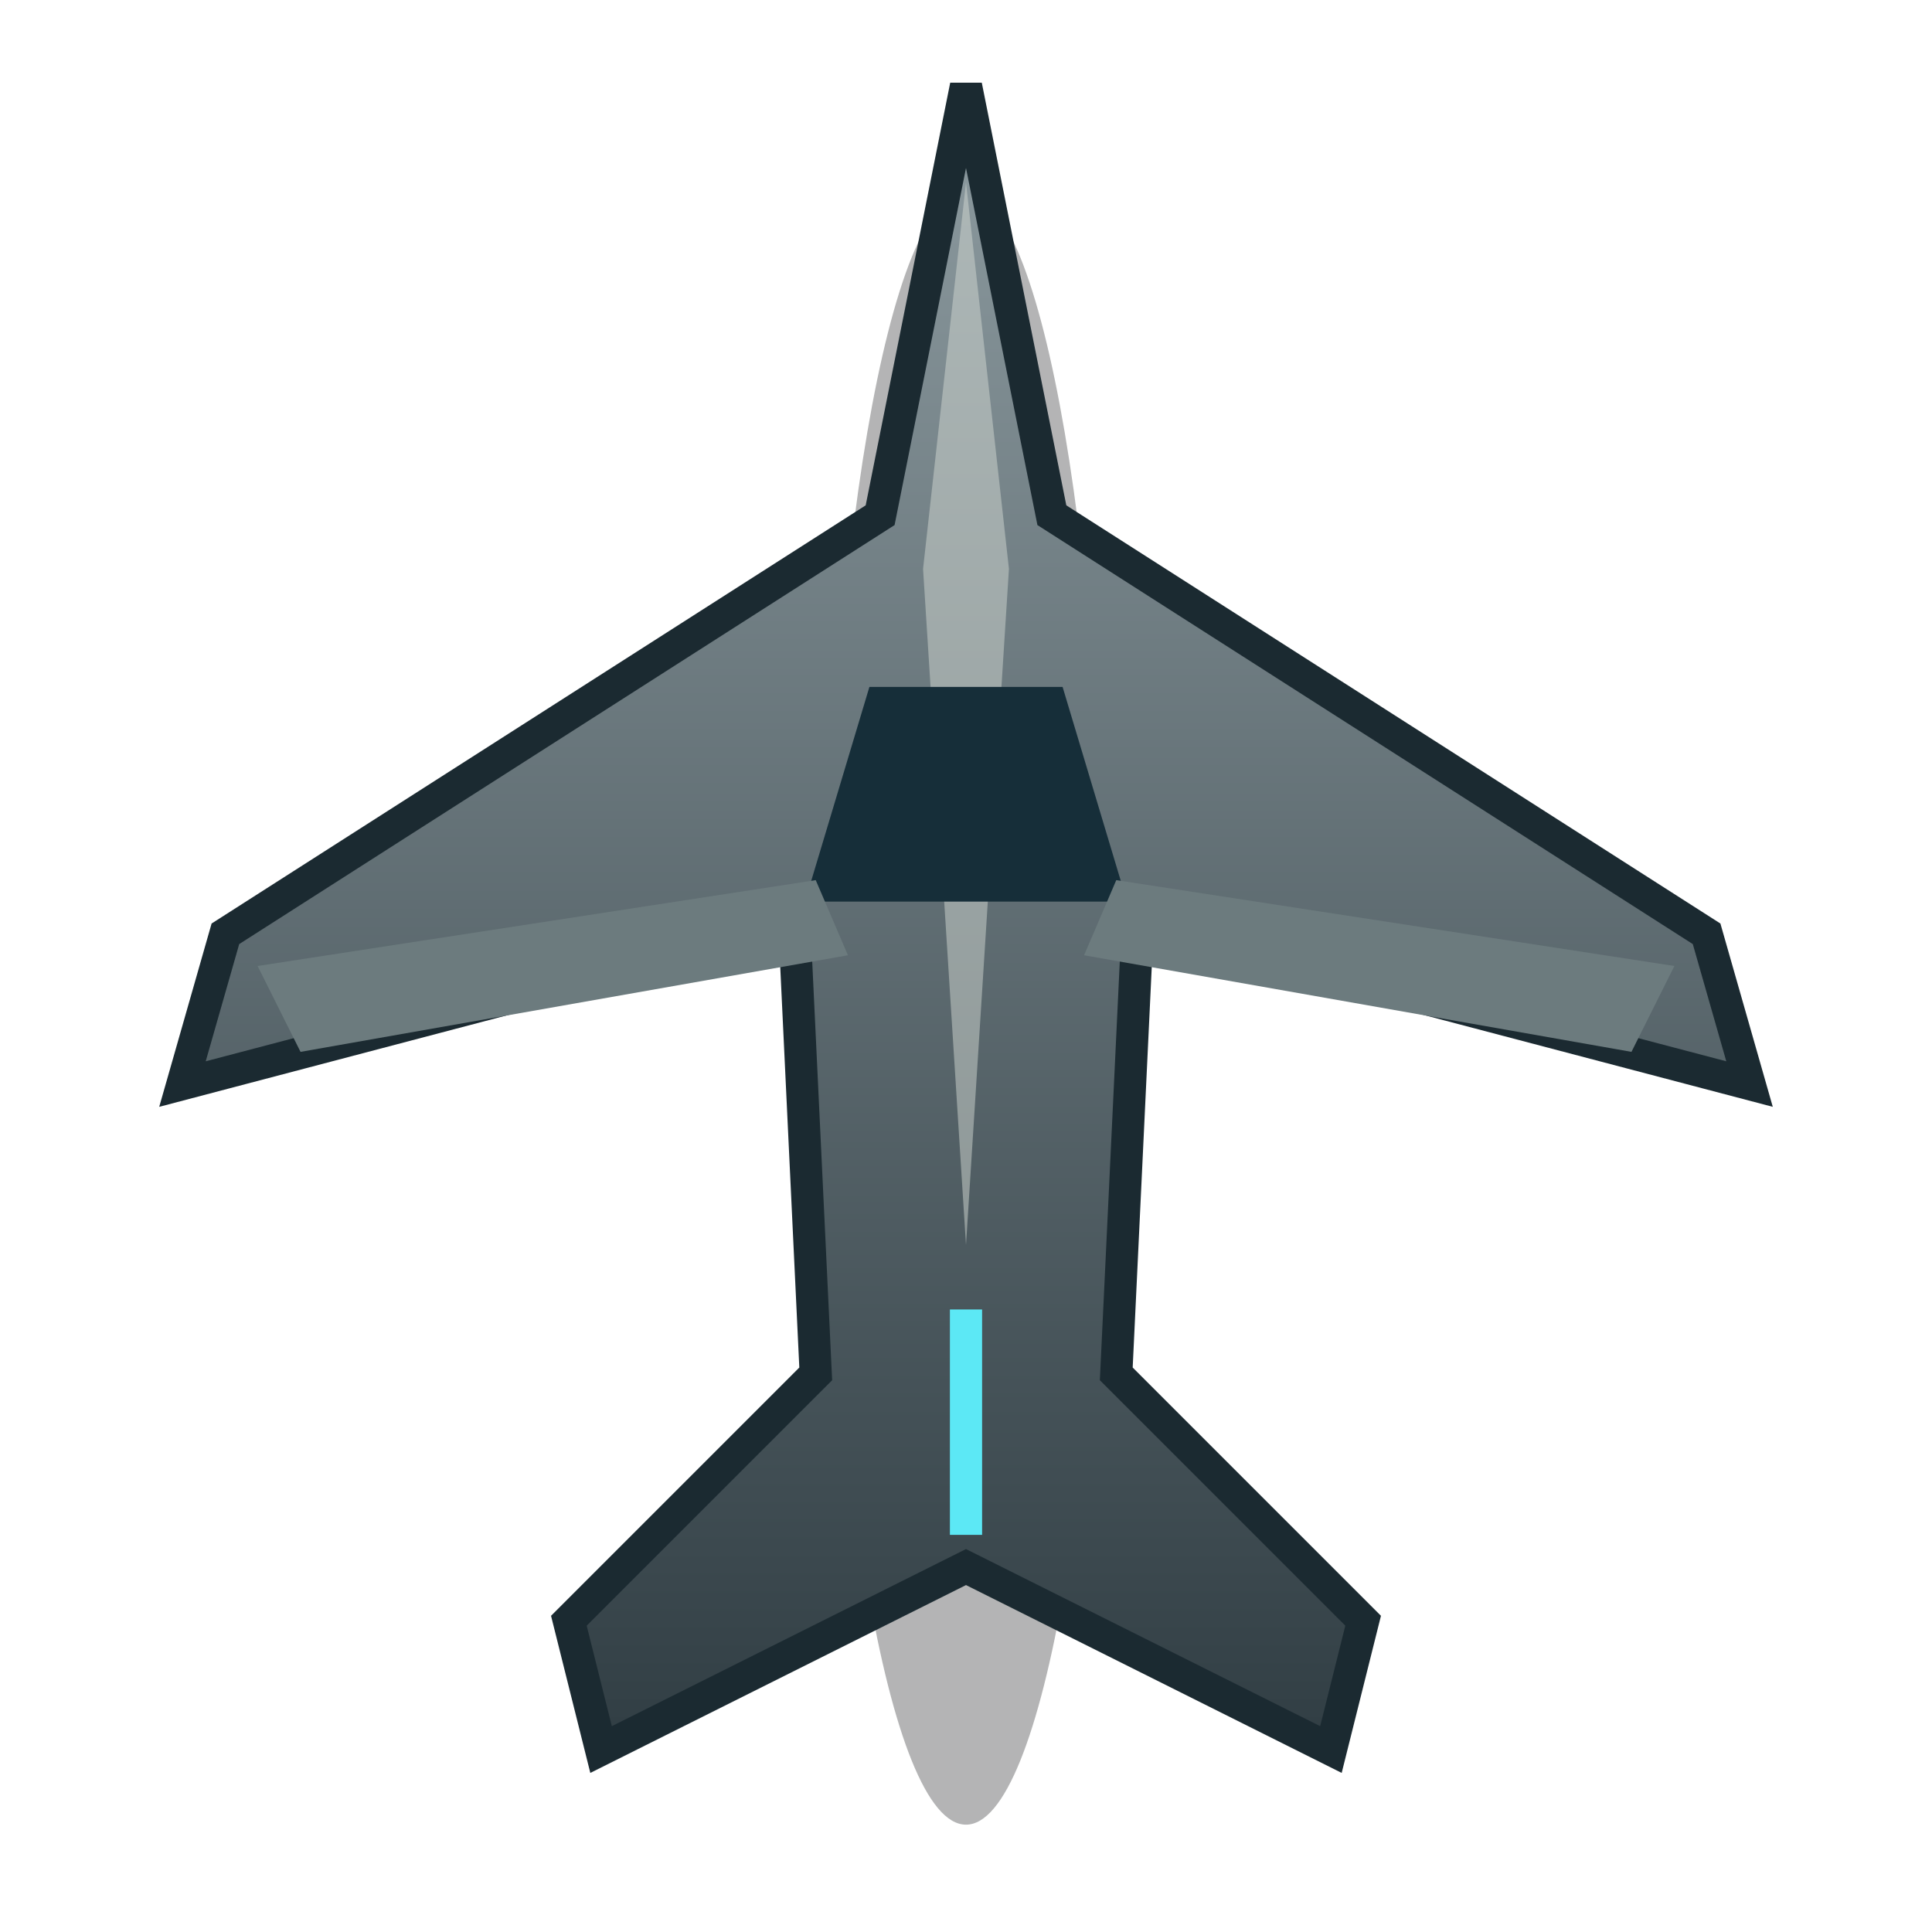
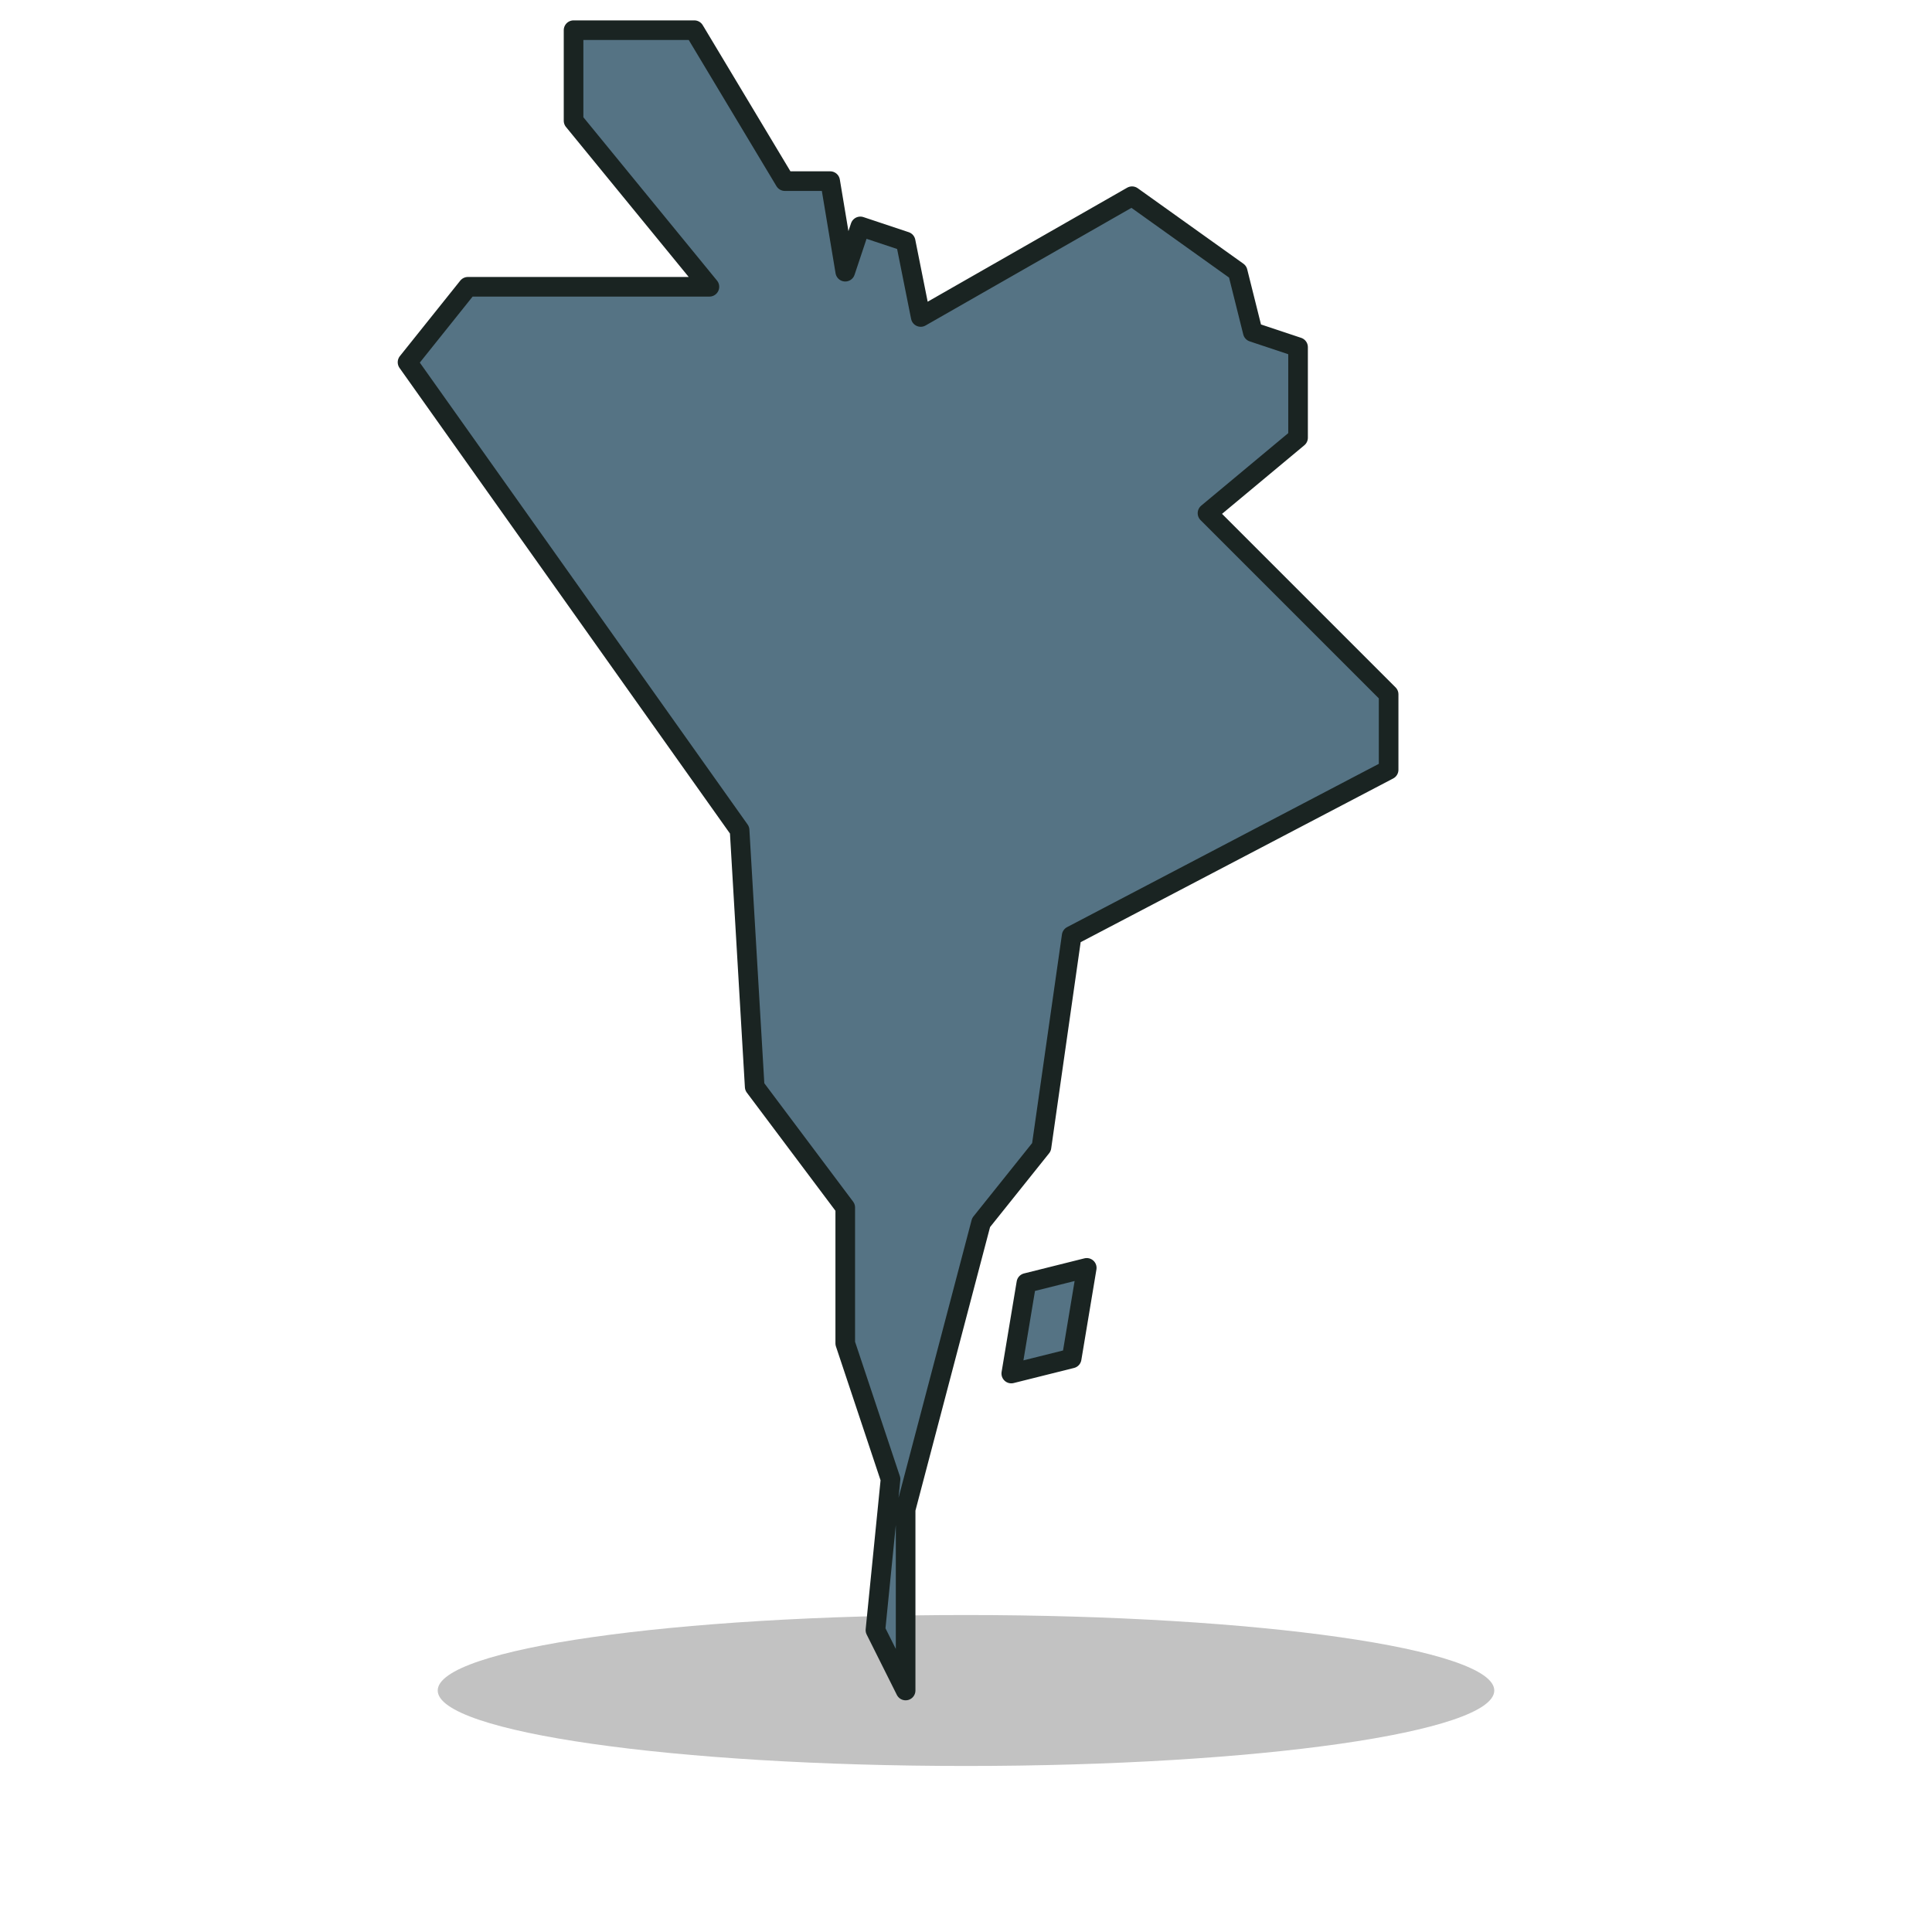
- <svg xmlns="http://www.w3.org/2000/svg" viewBox="0 0 180 180">
-   <defs>
-     <linearGradient id="f" x2="0" y2="1">
-       <stop stop-color="#8e9ca1" />
-       <stop offset="1" stop-color="#303d43" />
-     </linearGradient>
-   </defs>
-   <ellipse cx="90" cy="94" rx="13" ry="76" fill="#020506" opacity=".3" />
-   <path d="M90 8 98 48 159 87 163 101 106 86 104 128 127 151 124 163 90 146 56 163 53 151 76 128 74 86 17 101 21 87 82 48Z" fill="url(#f)" stroke="#1b2a31" stroke-width="3" />
-   <path d="M90 17 94 53 90 116 86 53Z" fill="#d1d8d1" opacity=".5" />
-   <path d="M81 64 99 64 105 84 75 84Z" fill="#162e39" />
-   <path d="M24 90 76 82 79 89 28 98Z M156 90 104 82 101 89 152 98Z" fill="#6c7b7e" />
-   <path d="M90 122 90 143" stroke="#5ce8f5" stroke-width="3" />
+ <svg xmlns="http://www.w3.org/2000/svg" viewBox="0 0 128 128">
+   <ellipse cx="64" cy="112" rx="35" ry="5" fill="#000" opacity=".24" />
+   <path d="M38,2 L38,8 L47,19 L31,19 L27,24 L49,55 L50,72 L56,80 L56,89 L59,98 L58,108 L60,112 L60,100 L65,81 L69,76 L71,62 L92,51 L92,46 L80,34 L86,29 L86,23 L83,22 L82,18 L75,13 L61,21 L60,16 L57,15 L56,18 L55,12 L52,12 L46,2ZM72,84 L68,85 L67,91 L71,90Z" fill="#557384" stroke="#1a2422" stroke-width="1.3" stroke-linejoin="round" />
</svg>
